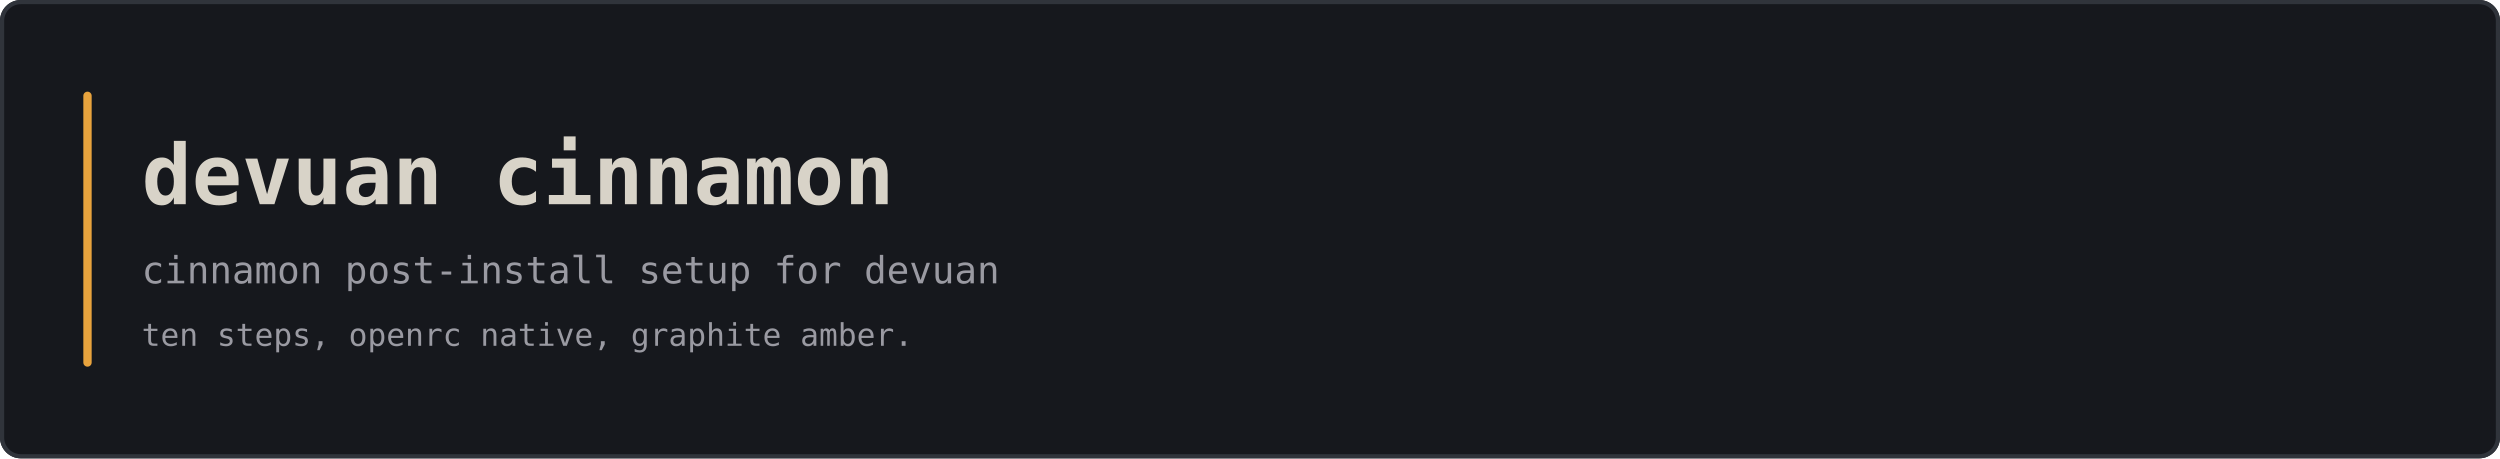
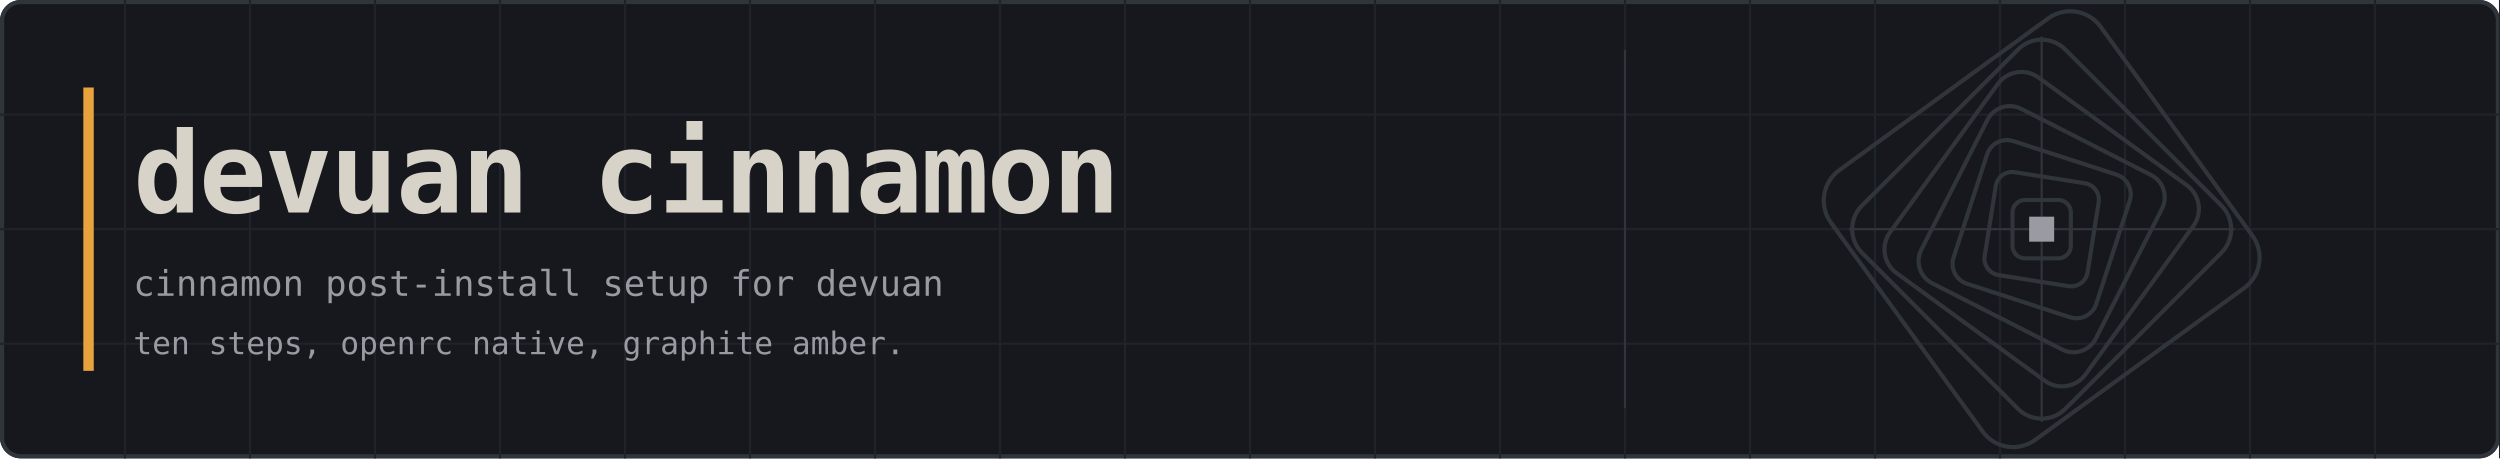
- <svg xmlns="http://www.w3.org/2000/svg" width="1200" height="220" viewBox="0 0 1200 220" role="img" aria-label="devuan-cinnamon-setup in graphite and amber">
+ <svg xmlns="http://www.w3.org/2000/svg" width="1200" height="220" viewBox="0 0 1200 220" role="img" aria-label="devuan cinnamon in graphite and amber">
  <rect width="1200" height="220" rx="10" fill="#16181D" />
  <rect x="1" y="1" width="1198" height="218" rx="9" fill="none" stroke="#30343B" stroke-width="2" />
-   <rect x="40" y="44" width="4" height="132" rx="2" fill="#E8A33D" />
-   <text x="68" y="98" font-family="ui-monospace,SFMono-Regular,Menlo,Consolas,monospace" font-size="40" font-weight="700" fill="#D8D3C8">devuan cinnamon</text>
-   <text x="68" y="136" font-family="ui-monospace,SFMono-Regular,Menlo,Consolas,monospace" font-size="18" fill="#9A9AA2">cinnamon post-install setup for devuan</text>
-   <text x="68" y="166" font-family="ui-monospace,SFMono-Regular,Menlo,Consolas,monospace" font-size="15" fill="#9A9AA2">ten steps, openrc native, graphite amber.</text>
+   <g stroke="#202329" stroke-width="1">
+     <path d="M60 0V220" />
+     <path d="M120 0V220" />
+     <path d="M180 0V220" />
+     <path d="M240 0V220" />
+     <path d="M300 0V220" />
+     <path d="M360 0V220" />
+     <path d="M420 0V220" />
+     <path d="M480 0V220" />
+     <path d="M540 0V220" />
+     <path d="M600 0V220" />
+     <path d="M660 0V220" />
+     <path d="M720 0V220" />
+     <path d="M780 0V220" />
+     <path d="M840 0V220" />
+     <path d="M900 0V220" />
+     <path d="M960 0V220" />
+     <path d="M1020 0V220" />
+     <path d="M1080 0V220" />
+     <path d="M1140 0V220" />
+     <path d="M1200 0V220" />
+     <path d="M0 55H1200" />
+     <path d="M0 110H1200" />
+     <path d="M0 165H1200" />
+   </g>
+   <path d="M780 24V196" stroke="#30343B" stroke-width="1" />
+   <g stroke-linecap="square" stroke-linejoin="miter">
+     <rect x="966" y="96" width="28" height="28" rx="6" transform="rotate(0 980 110)" fill="none" stroke="#30343B" stroke-width="2" />
+     <rect x="955" y="85" width="50" height="50" rx="8" transform="rotate(9 980 110)" fill="none" stroke="#30343B" stroke-width="2" />
+     <rect x="944" y="74" width="72" height="72" rx="10" transform="rotate(18 980 110)" fill="none" stroke="#30343B" stroke-width="2" />
+     <rect x="933" y="63" width="94" height="94" rx="12" transform="rotate(27 980 110)" fill="none" stroke="#30343B" stroke-width="2" />
+     <rect x="922" y="52" width="116" height="116" rx="14" transform="rotate(36 980 110)" fill="none" stroke="#30343B" stroke-width="2" />
+     <rect x="911" y="41" width="138" height="138" rx="16" transform="rotate(45 980 110)" fill="none" stroke="#30343B" stroke-width="2" />
+     <rect x="900" y="30" width="160" height="160" rx="18" transform="rotate(54 980 110)" fill="none" stroke="#30343B" stroke-width="2" />
+     <path d="M980 18V202M888 110H1072" stroke="#30343B" stroke-width="1" />
+     <rect x="974" y="104" width="12" height="12" fill="#9A9AA2" />
+   </g>
+   <rect x="40" y="42" width="5" height="136" fill="#E8A33D" />
+   <text x="64" y="102" font-family="ui-monospace,SFMono-Regular,Menlo,Consolas,monospace" font-size="54" font-weight="700" letter-spacing="-1" fill="#D8D3C8">devuan cinnamon</text>
+   <text x="64" y="142" font-family="ui-monospace,SFMono-Regular,Menlo,Consolas,monospace" font-size="17" fill="#9A9AA2">cinnamon post-install setup for devuan</text>
+   <text x="64" y="170" font-family="ui-monospace,SFMono-Regular,Menlo,Consolas,monospace" font-size="15" fill="#9A9AA2">ten steps, openrc native, graphite amber.</text>
</svg>
